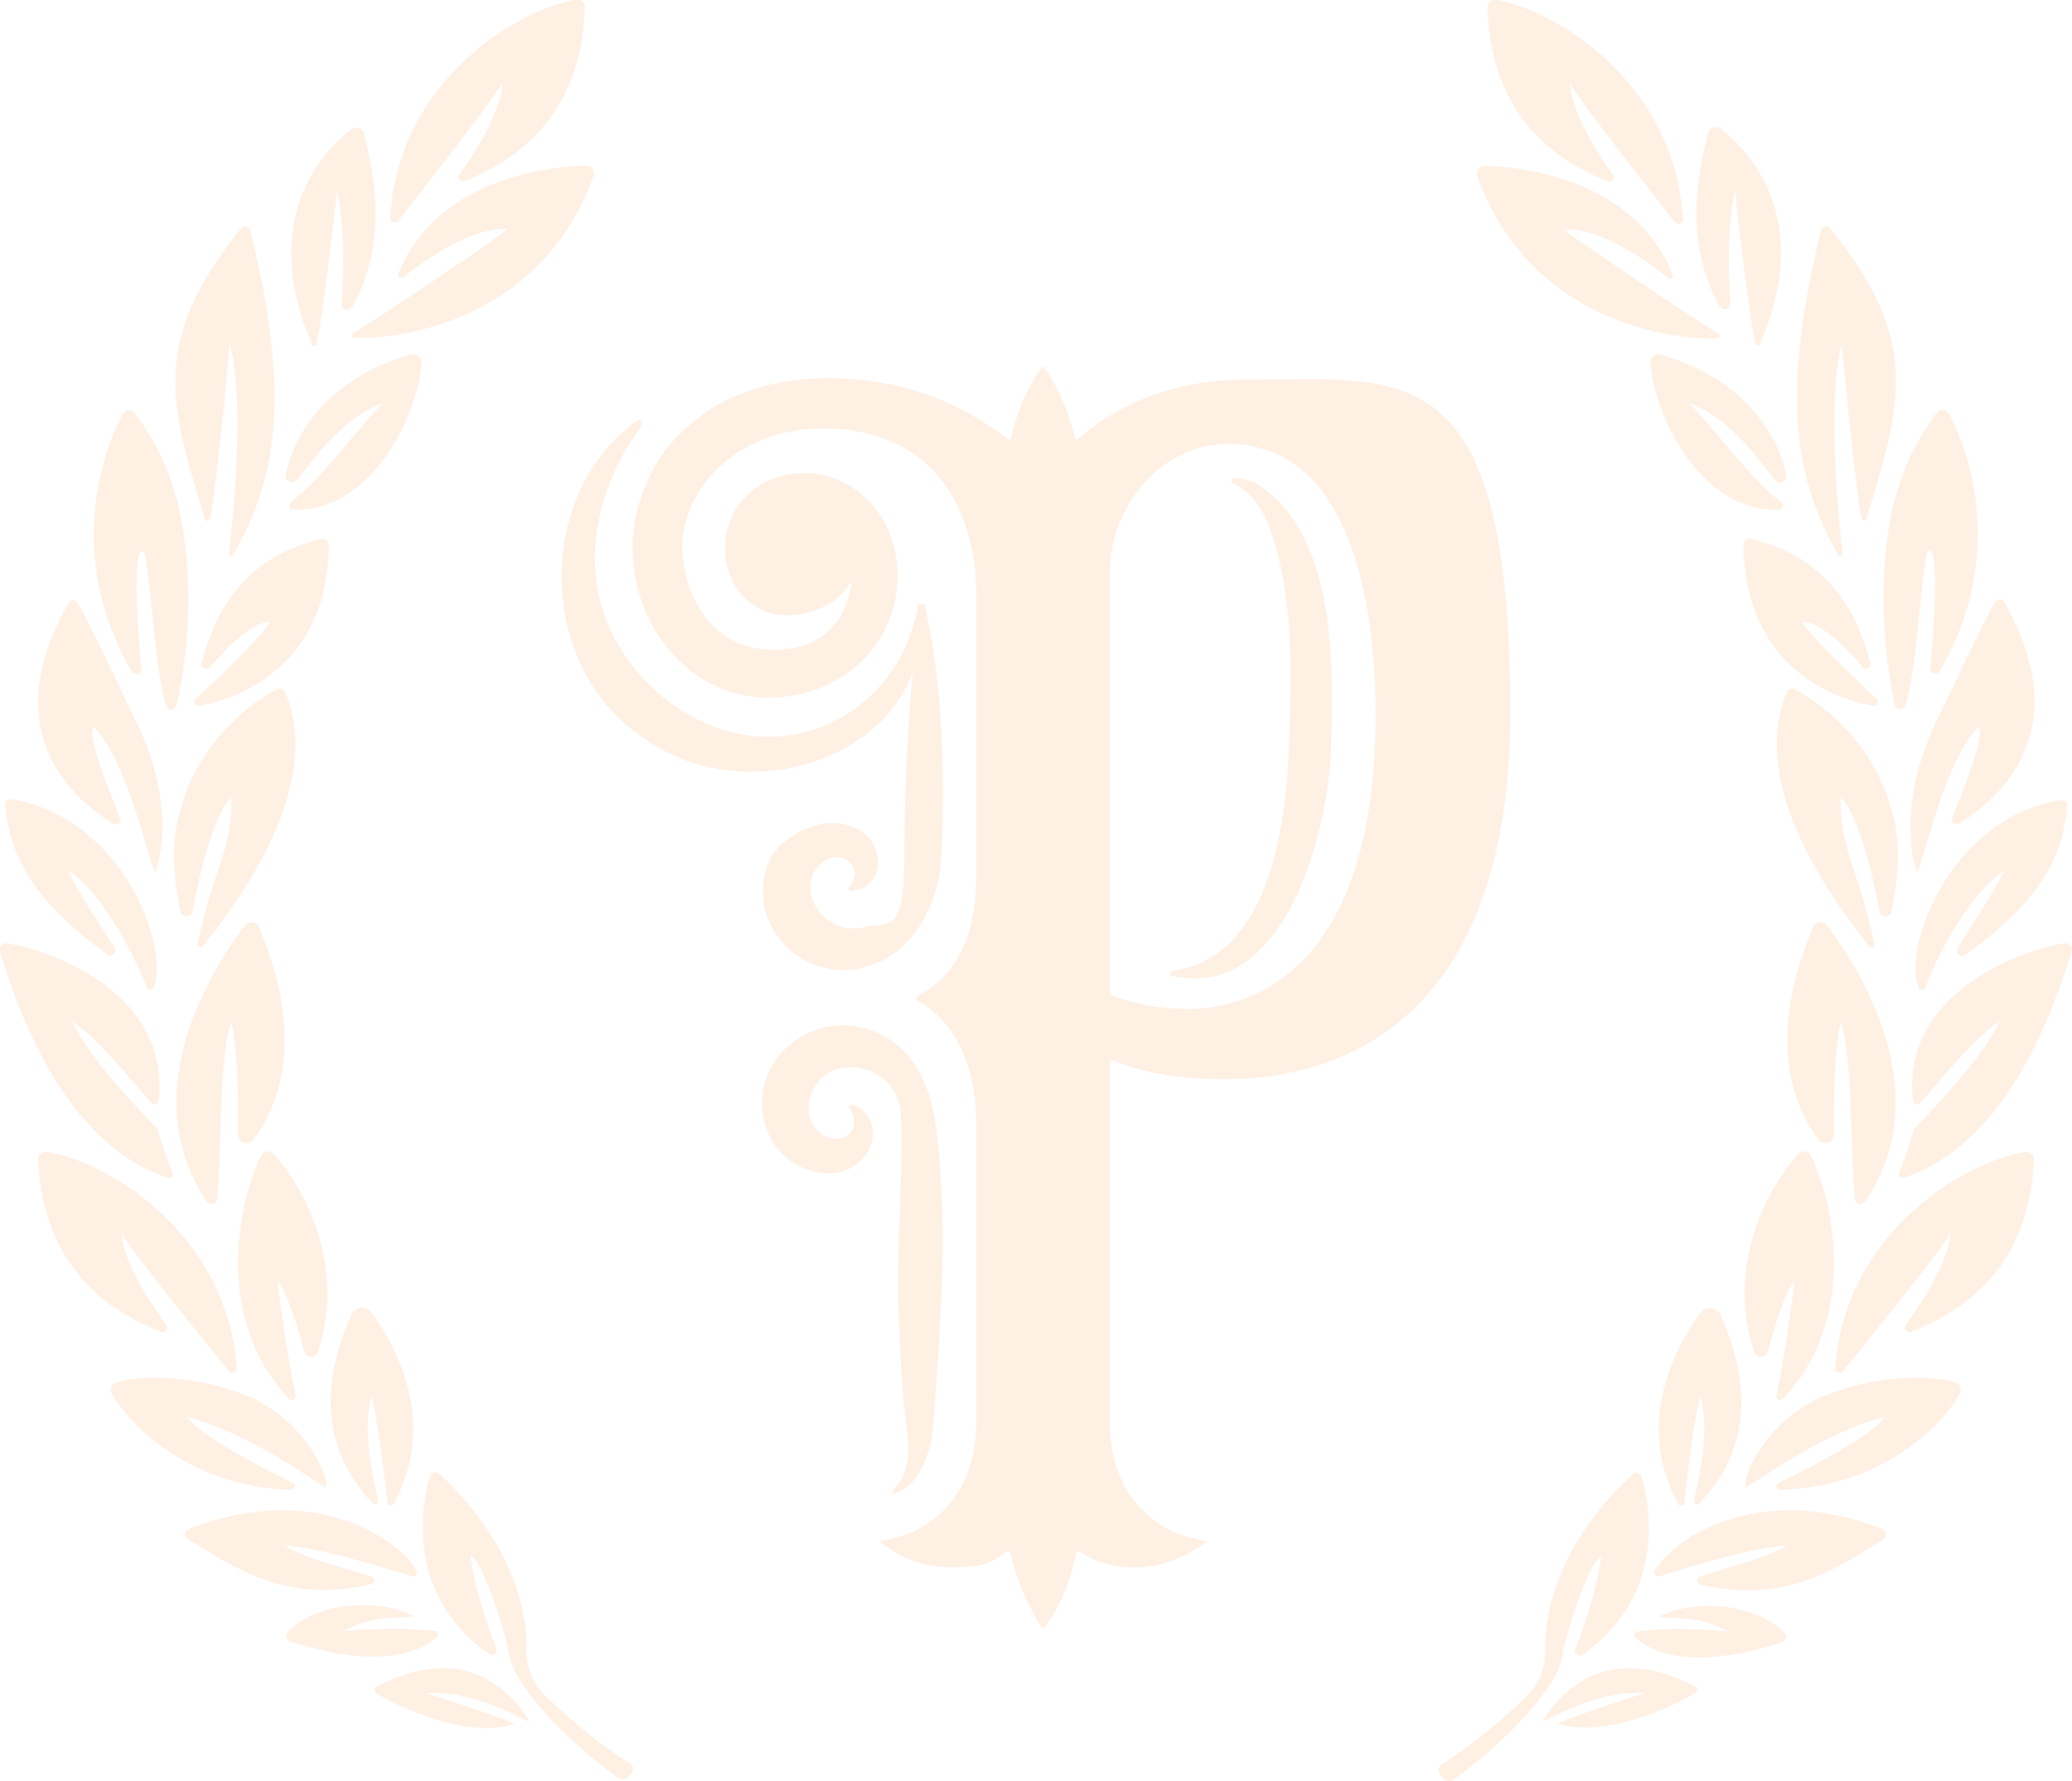
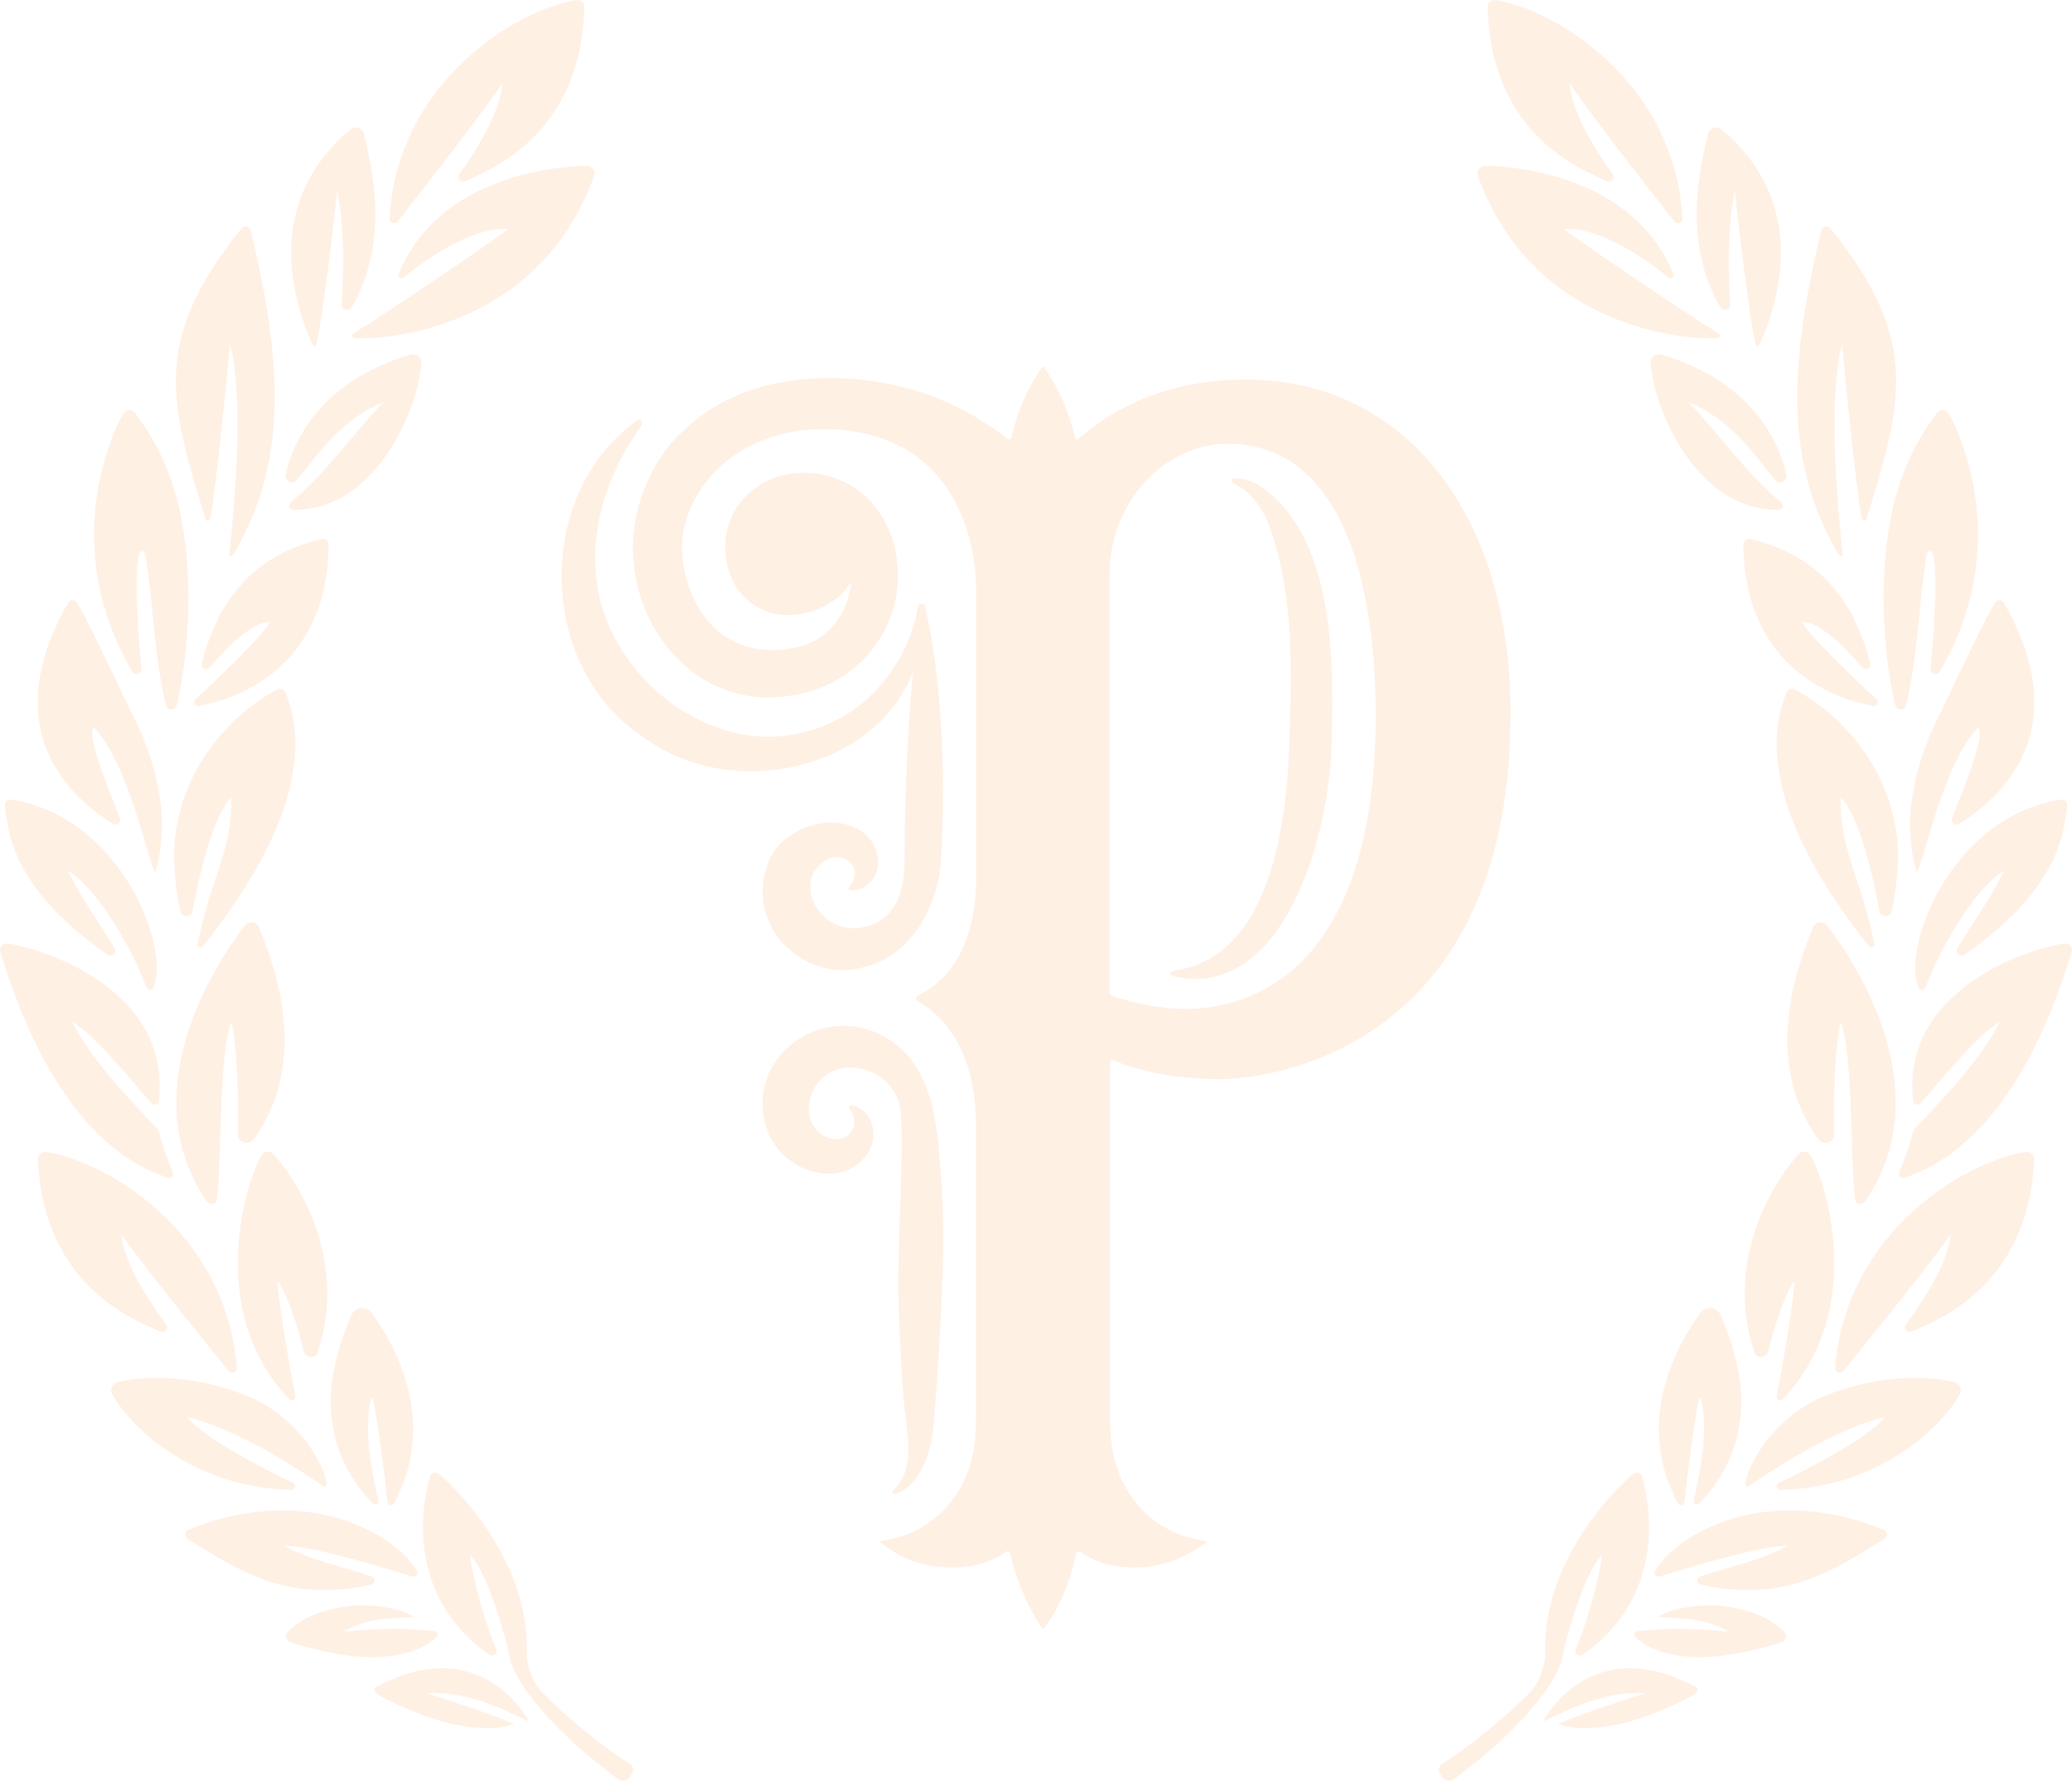
- <svg xmlns="http://www.w3.org/2000/svg" id="Layer_1" version="1.1" viewBox="0 0 529.3 454.9">
+ <svg xmlns="http://www.w3.org/2000/svg" id="Layer_1" version="1.1" viewBox="0 0 529.268 454.876">
  <defs>
    <style>
      .st0 {
        fill: #fff0e4;
      }
    </style>
  </defs>
-   <path class="st0" d="M233.2,171.5c-1.3,13.6-2.2,30.6-2.2,49s-4.8,15.1-9.9,16.3c-11.8,3-19.5-12.2-9.6-17.3,3.9-2,9.6,2.1,5.4,7.1-.3.3-.1.8.3,1,4.8-.2,7.3-3.8,7.1-7.8-.5-7-6.9-9.6-11.8-9.6s-14.3,4-16.5,11c-5.3,15.7,9.2,29.3,23.5,26.2.5-.1,1.1-.2,1.6-.4,14-3.7,18.7-19.1,19.2-26,1.3-19.5.7-46.7-4.2-66.7h-1.5c-2.3,14.7-12.3,27.4-26.5,32-5.8,1.9-12,2.5-18,1.4-13.8-2.4-25.5-11.4-32.4-23.4-10.2-17.5-5.9-38.7,5.8-55,1.1-1.5.3-2.6-1.2-1.5-26,19-25.1,63.4,2.7,81.1,22.6,16.2,59.1,7.6,68.2-17.3Z" />
-   <path class="st0" d="M321.5,123.9c-1.8-1.2-4-1.7-6.2-1.8-.6-.1-1.1.9-.4,1.3,4.5,2.1,7.5,6.4,9.3,11,6.4,17.8,5.7,36.5,5.1,55.5-.8,23.1-5.7,54.9-29.8,58.1-.8,0-.8,1.1,0,1.3,28.1,6.6,40.4-35.8,40.6-61,.6-21.6.3-52.1-18.7-64.5Z" />
-   <path class="st0" d="M318.3,97c-20.7,0-34.5,7.7-43.1,15.3-.3,0-.4-.1-.6-.2-2.3-11-8-18.4-8-18.4h-.4s-5.4,6.9-7.9,18c-.1.7-.7.6-1.1.3-1.6-1.3-3.4-2.5-5.3-3.7-4.2-2.8-8.8-5.1-13.6-7-11.7-4.3-24.9-5.8-37-3.9-9,1.3-17.1,4.7-23.5,9.8-1.9,1.5-3.6,3.1-5.3,4.8-10.3,11.2-10.8,24.8-10.9,26.2-.4,11.3,3.7,22.2,11.1,29.8,6.4,6.6,14.6,10.2,23.2,10.2,21.1,0,33.4-15.5,33.4-30.9s-10.7-25.8-22.6-26.4c-12.5-.6-21.4,8.1-21.5,18.9v.2c0,5.9,2.8,14.3,12.4,16.8,4.9,1.3,15-.4,19.4-7.6.1-.2.4-.3.4,0-.3,3.7-3.1,15.1-16.2,16.6-.2,0-.5.1-.8,0-.8.1-1.7.2-2.5.2h-1c-6.4-.2-11.5-2.5-15.5-6.9-5.4-5.9-7.4-14.8-7.1-20.9.4-6.6,3.8-13.4,9.2-18.7,6-5.7,14.3-9.3,23.3-9.9,11.3-.8,21.4,2,28.6,7.8,5.5,4.5,9.7,11.1,12,19.2,1.3,4.6,2,9.5,2,14.6v72.8c0,21-10.2,28.1-14.9,30.3-.6.3-.7,1.1,0,1.4,4.7,2.5,14.5,10.4,14.9,30.4v77.1c0,24.3-18.8,29.2-19.6,29.4l-5.2,1.2,4.4,3c.3.1,5.5,3.6,14.2,3.6s10-1.3,13.9-4c.4-.3.8,0,1,.4,2.4,10.3,7,17.4,8.1,19.1.2.2.4.2.6,0,1.2-1.6,6-8.4,8.1-19.1.1-.4.6-.6,1-.4,4.1,2.8,9,4.2,14.7,4,5.5-.1,10.8-2,15.4-5l2.4-1.6-5.2-1.2c-.8-.2-19.7-5.1-19.7-29.4v-91.7c0-.5.4-.8.8-.6,5,2.1,13.9,4.8,27.7,4.8s73.8-1.1,73.8-93.6-27.2-85.1-67.5-85.1ZM302.8,257.7c-2.1,0-4.2-.1-6.2-.4-1,0-2-.3-2.9-.4-1.6-.3-3-.6-4.2-.9-.8-.1-1.4-.4-2.1-.5-.6-.2-1.3-.4-1.8-.6-.5-.2-1-.4-1.4-.5-.4-.1-.7-.5-.7-.9v-107c0-17.9,13.8-33.1,30.1-33.1,34.2,0,37.8,48.2,37.8,69,0,68-34,75.4-48.6,75.4Z" />
-   <path class="st0" d="M217.7,282.3c-.8-.2-1,.5-.7.9,2,2.6,1.4,5.6-.6,6.9-1.9,1.3-4.8.8-6.3-.2-4.2-2.8-4.3-8-2.1-12,5.1-9.3,21.1-5.8,22.1,6.4.9,11.9-1.3,34.8-.5,52.5.3,7.6.8,18.5,1.8,26.1.8,6.2,1.7,13.3-3.4,17.8-.3.3,0,1.1.6.8,7.1-2.4,9.4-11.6,9.9-18.6.6-7.6,1.4-18.6,1.7-26.2.8-15.1,1-25.2-.2-40.3-.8-10.3-2.2-26-15.3-32.3-16-7.8-34.9,6.6-28.9,24.3,3.6,11.3,20.6,16.3,26.4,4.9,2.1-4.4,0-9.9-4.6-11.1Z" />
-   <path class="st0" d="M490.2,252.5c.3.6,1.4.5,1.6-.1,3.4-9.3,11.9-24.7,20-29.8-2.3,5.5-9,14.8-11.8,19.8-.6,1,.8,2.4,1.9,1.6,23-16.2,25.2-29,26.2-38.2,0-.9-.8-1.6-1.8-1.4-28.6,4.7-40.7,38.8-36,48.2Z" />
-   <path class="st0" d="M488.1,214.8c.3,3.4.9,6.1,1.6,8,1.7-2.2,6.8-28.1,15.7-37.1,1.9,2-3.9,16.3-6.7,23.2-.4,1.1.8,2.1,1.9,1.4,8.8-5.6,30.7-22.4,11.4-56.5-.5-.9-1.8-.9-2.3,0-3.6,6.1-11.5,23.3-14.2,28.7-7.1,14.2-7.9,25.4-7.3,32.2Z" />
-   <path class="st0" d="M484.1,180.2c.3,1.3,2.3,1.4,2.7,0,3.1-11.5,3.3-27,5.4-38.9,2.8-4.1,2.5,13.1.9,29.5,0,1.3,1.7,1.9,2.4.7,17.8-30.5,6.6-58.1,2.3-65.9-.6-1.1-2.2-1.2-3-.2-5.6,7.5-9.9,16.3-11.9,27.3-3.2,17.3-1.5,35.6,1.2,47.5Z" />
-   <path class="st0" d="M473.9,306.4c.2,1.3,1.9,1.6,2.6.5,19.3-28.3-2.7-61.3-9.9-70.6-.9-1.2-2.8-.9-3.4.5-4,9.4-13.3,34.3,1.3,54.3,1.2,1.7,4,.9,4-1.2-.1-8,0-21.7,1.7-28.7,3.2,7.8,2.4,35.4,3.7,45.2Z" />
-   <path class="st0" d="M455.4,357.4c20.7-21.7,11.8-53.5,7.1-62.3-.6-1.1-2.2-1.3-3-.4-5.3,5.6-19.5,26.1-11.4,50.7.6,1.6,3,1.6,3.5-.1,1.5-5.6,3.7-13.6,6.7-18.1-.2,5.1-3,21.8-4.5,29.4-.2.9,1,1.4,1.6.8Z" />
-   <path class="st0" d="M434.1,384.1c15.4-16.1,11.4-34.8,5.4-48.2-.9-2-3.8-2.3-5.1-.5-5.9,8-17.2,27.8-5.7,48.8.4.7,1.5.5,1.6-.3.7-6.6,2.8-24.1,4.1-27.1,2.4,8.1-.3,20.9-1.7,26.6-.2.8.8,1.3,1.4.7Z" />
-   <path class="st0" d="M424.3,90.5c-1.4-.4-2.7.7-2.7,2.2,1,13.9,13.2,38.3,32.8,37.5,1,0,1.4-1.3.6-1.9-8.6-6.9-14.4-15.6-23.6-25.5,10.2,4.2,15.9,12.1,22,19.8,1.1,1.4,3.3.3,2.9-1.4-2.9-12.7-12.9-25-32-30.6Z" />
-   <path class="st0" d="M475.7,170.5c.8.9,2.3.2,2.1-1-6.4-25.7-23.9-30-30.3-31.8-1-.3-2.1.5-2.1,1.5.3,32.3,24.8,39.8,33.2,41.1.9.2,1.5-1,.9-1.6-4.6-4.4-16.2-15.2-19.2-19.9,4.6.2,10.4,5.6,15.5,11.7Z" />
-   <path class="st0" d="M484.3,211.8c-3.8-22.2-20.6-32.9-25.7-35.7-.8-.4-1.8,0-2.2.8-9.9,24,12,53.3,21.1,64.9.5.6,1.4.1,1.3-.6-3.4-17.6-8.9-23.7-8.6-37.7,4.7,5.5,7.9,18.3,9.9,29.3.3,1.7,2.8,1.7,3.1,0,1.6-7.7,2.1-14.7,1.1-21Z" />
-   <path class="st0" d="M470.7,141.5c-1.5-12.9-3.8-40-.2-53.7,0,0,2.8,31,4.9,44.1.2,1.3,1.1,1.3,1.3.9,8.9-29.4,14.4-45.4-9.2-74.5-.7-.8-2.1-.5-2.3.5-9.7,39.6-7.7,62.1,4.4,83,.3.5,1.1.3,1-.3Z" />
-   <path class="st0" d="M442,77.8c-.4-7.6-.9-19.5,1.2-29.1,1,9.4,3.7,32.4,5.3,39.3.1.5.8.5,1,0,14.2-32.5-3-49.6-9.9-55.1-1.2-.9-2.9-.3-3.3,1.1-2.2,9.3-6.6,27.5,3.1,44.4.7,1.2,2.6.7,2.6-.7Z" />
-   <path class="st0" d="M410.5,46.3c1.2.5,2.2-.8,1.5-1.7-5.2-7.2-10.5-16.5-11-23.3,3.2,4.9,9,12.7,26.8,35.4.7.9,2.1.4,2.1-.7C427.9,20.7,396.9,2.4,382.2,0c-1.2-.2-2.3.7-2.2,1.9.8,29.7,19.8,39.9,30.5,44.4Z" />
-   <path class="st0" d="M438.7,86.4c.6,0,.8-.9.2-1.2-7.4-4.5-35.9-23.8-39.6-26.6,9.6-.6,21.9,8.4,26.8,12.4.6.5,1.5-.1,1.2-.9-9.7-24.2-38.2-27.5-48-27.7-1.4,0-2.4,1.4-1.9,2.7,14,38.5,52.2,41.9,61.2,41.3Z" />
-   <path class="st0" d="M399.2,422.7c0-.1,0-.2,0-.3h0c0,0,0,0,0-.1,1.7-7.8,6.3-21.9,9.8-25,0,2.8-2.6,14.4-6.6,24-.5,1.1.9,2.2,2,1.4,4.3-3.1,7.9-6.8,10.6-10.8,3.4-5.2,5.4-11,6-17.4.7-7.3-.6-13.7-1.6-17.2-.3-1-1.6-1.4-2.4-.6-5.7,5.1-22.6,22.5-22.3,45.1,0,4.2-1.4,8.3-4.5,11.3-7.7,7.5-14.5,12.9-21.8,17.6-1,.6-1.2,1.9-.5,2.8l.6.7c.7.9,2,1.1,2.9.4,14.3-10.5,25.5-22.9,27.6-30.6,0-.4.2-.8.2-1.1Z" />
-   <path class="st0" d="M433.1,430.9c-4.6-2.4-9-4-13.2-4.5-4.1-.5-8-.1-11.7,1.1-2.9,1.1-5.6,2.7-8.1,4.9-3.4,3-5.3,6.1-6,7.3,1,.2,13.4-8.1,26.2-7.2,0,0-15.8,4.9-22.4,7.8,12.1,4,30-4.6,35.2-7.8.7-.4.6-1.4,0-1.7Z" />
-   <path class="st0" d="M423.5,413c2.2.7,10.5-.6,18,3.8-9.2-.9-17.3-.9-23.2,0-.8.1-1.1,1-.5,1.6,3.7,3.4,14,8.7,37.3,1.2,1-.3,1.5-1.6.8-2.4-5.9-6.7-21.9-9.5-32.3-4.1Z" />
-   <path class="st0" d="M481.1,390.7c-33.2-13.2-55,3.8-58.4,10.7-.4.8.4,1.6,1.2,1.3,5.7-1.8,24.9-7.8,32.6-7.8-6,3.5-14.9,5.3-22.2,7.9-1,.3-.9,1.8.1,2,22.1,5.3,35.7-4.8,46.8-11.6,1-.6.9-2-.2-2.4Z" />
-   <path class="st0" d="M499.1,353c-10.3-2.5-24.2-.3-34,4-14.9,6.6-20.8,22.3-18.9,22.9.5,0,19.7-14.2,35.3-17.9-4.3,5.5-19.9,13.3-27.1,16.8-1,.5-.6,1.8.5,1.8,26.2-.7,41.7-17,45.7-24.5.7-1.3,0-2.8-1.5-3.1Z" />
-   <path class="st0" d="M517.4,294.3c-14.8,2.2-46.1,20.1-48.6,55.2,0,1.1,1.4,1.6,2.1.7,18.2-22.5,24.1-30.2,27.4-35-.7,6.8-6.1,16-11.5,23.2-.7,1,.3,2.2,1.5,1.8,10.7-4.3,30-14.3,31.3-44,0-1.2-1-2.1-2.2-1.9Z" />
-   <path class="st0" d="M527.3,241c-9.9,1.4-41.9,12.3-38.6,40.3.1.9,1.2,1.2,1.8.5,4.7-5.2,13.5-16.5,20.3-20.9-3.5,7.8-13.6,18.9-21.4,27.1-.5.5-.7,1.1-.9,1.7-1.2,4.8-2.3,6.9-3.4,9.9-.3.7.5,1.5,1.2,1.3,27.2-8.9,38.8-44.8,42.9-57.8.4-1.2-.6-2.3-1.9-2.1Z" />
-   <path class="st0" d="M27.4,243.9c1.1.8,2.5-.5,1.9-1.6-2.9-5-9.5-14.2-11.8-19.8,8.1,5.1,16.5,20.5,20,29.8.2.6,1.3.7,1.6.1,4.7-9.4-7.5-43.5-36-48.2-1-.2-1.9.6-1.8,1.4,1.1,9.1,3.3,22,26.2,38.2Z" />
-   <path class="st0" d="M28.8,210.4c1,.7,2.3-.3,1.9-1.4-2.8-7-8.7-21.2-6.7-23.2,8.9,9,14,34.9,15.7,37.1.6-1.9,1.3-4.6,1.6-8,.6-6.9-.1-18-7.3-32.2-2.7-5.4-10.6-22.6-14.2-28.7-.5-.9-1.8-.9-2.3,0-19.4,34.1,2.6,50.9,11.4,56.5Z" />
-   <path class="st0" d="M36.1,170.9c-1.6-16.4-1.9-33.6.9-29.5,2.1,12,2.3,27.5,5.4,38.9.4,1.3,2.3,1.3,2.7,0,2.8-12,4.5-30.2,1.2-47.5-2-11-6.3-19.8-11.9-27.3-.8-1-2.4-.9-3,.2-4.3,7.8-15.5,35.5,2.3,65.9.7,1.2,2.5.6,2.4-.7Z" />
-   <path class="st0" d="M64.8,291.1c14.6-20,5.3-44.9,1.3-54.3-.6-1.4-2.5-1.6-3.4-.5-7.2,9.2-29.2,42.2-9.9,70.6.8,1.1,2.5.8,2.6-.5,1.3-9.8.4-37.4,3.7-45.2,1.7,6.9,1.8,20.7,1.7,28.7,0,2.1,2.8,2.9,4,1.2Z" />
-   <path class="st0" d="M81.2,345.4c8.1-24.5-6.1-45.1-11.4-50.7-.9-.9-2.5-.7-3,.4-4.7,8.7-13.6,40.6,7.1,62.3.6.7,1.8.1,1.6-.8-1.5-7.6-4.3-24.3-4.5-29.4,3,4.6,5.3,12.5,6.7,18.1.5,1.7,2.9,1.8,3.5.1Z" />
-   <path class="st0" d="M99,383.8c.1.8,1.2,1,1.6.3,11.5-21,.2-40.7-5.7-48.8-1.3-1.8-4.2-1.5-5.1.5-6,13.4-10,32.1,5.4,48.2.6.6,1.6.1,1.4-.7-1.4-5.7-4.1-18.5-1.7-26.6,1.2,3,3.3,20.5,4.1,27.1Z" />
-   <path class="st0" d="M75.9,122.6c6.1-7.7,11.8-15.6,22-19.8-9.2,9.9-15,18.6-23.6,25.5-.8.7-.4,1.9.6,1.9,19.6.8,31.8-23.6,32.8-37.5,0-1.4-1.3-2.5-2.7-2.2-19.2,5.6-29.1,17.9-32,30.6-.4,1.7,1.8,2.8,2.9,1.4Z" />
-   <path class="st0" d="M81.8,137.7c-6.5,1.9-23.9,6.1-30.3,31.8-.3,1.1,1.3,1.9,2.1,1,5.2-6.1,11-11.6,15.5-11.7-3,4.7-14.6,15.6-19.2,19.9-.7.6,0,1.8.9,1.6,8.4-1.4,32.9-8.9,33.2-41.1,0-1-1.1-1.8-2.1-1.5Z" />
-   <path class="st0" d="M51.8,241.8c9.2-11.6,31.1-40.9,21.1-64.9-.3-.8-1.4-1.2-2.2-.8-5.2,2.7-22,13.5-25.7,35.7-1.1,6.2-.5,13.3,1.1,21,.3,1.7,2.8,1.7,3.1,0,2-11,5.2-23.7,9.9-29.3.3,14-5.2,20.1-8.6,37.7-.1.7.8,1.1,1.3.6Z" />
-   <path class="st0" d="M53.8,131.9c2.2-13.1,4.9-44.1,4.9-44.1,3.7,13.7,1.3,40.8-.2,53.7,0,.6.7.8,1,.3,12.2-20.8,14.2-43.4,4.4-83-.2-1-1.6-1.3-2.3-.5-23.5,29.1-18.1,45.1-9.2,74.5.1.4,1,.5,1.3-.9Z" />
-   <path class="st0" d="M80.8,88c1.6-6.9,4.3-29.9,5.3-39.3,2.1,9.6,1.6,21.5,1.2,29.1,0,1.4,1.8,1.9,2.6.7,9.7-16.9,5.3-35.1,3.1-44.4-.3-1.4-2.1-2-3.3-1.1-6.9,5.5-24,22.6-9.9,55.1.2.5.9.4,1,0Z" />
-   <path class="st0" d="M101.6,56.6c17.8-22.7,23.5-30.5,26.8-35.4-.5,6.9-5.8,16.1-11,23.3-.7,1,.4,2.2,1.5,1.7,10.6-4.4,29.7-14.7,30.5-44.4,0-1.2-1-2.1-2.2-1.9-14.7,2.4-45.7,20.7-47.5,55.8,0,1.1,1.4,1.6,2.1.7Z" />
-   <path class="st0" d="M101.8,70c-.3.7.6,1.3,1.2.9,4.9-4,17.2-13,26.8-12.4-3.6,2.9-32.1,22.2-39.6,26.6-.5.3-.4,1.2.2,1.2,9,.5,47.3-2.8,61.2-41.3.5-1.3-.5-2.7-1.9-2.7-9.8.2-38.3,3.5-48,27.7Z" />
-   <path class="st0" d="M160.8,450.5c-7.3-4.8-14.1-10.1-21.8-17.6-3.1-3-4.5-7.1-4.5-11.3.3-22.6-16.6-40-22.3-45.1-.8-.7-2.1-.4-2.4.6-1,3.5-2.3,9.9-1.6,17.2.6,6.4,2.6,12.3,6,17.4,2.7,4.1,6.2,7.7,10.6,10.8,1,.8,2.4-.2,2-1.4-4-9.6-6.6-21.2-6.6-24,3.5,3.1,8.1,17.2,9.8,25,0,0,0,0,0,0h0c0,.1,0,.2,0,.3,0,.4.1.7.2,1.1,2.1,7.8,13.3,20.2,27.6,30.6.9.7,2.2.5,2.9-.4l.6-.7c.7-.9.4-2.2-.5-2.8Z" />
-   <path class="st0" d="M135.2,439.7c-.7-1.2-2.6-4.4-6-7.3-2.5-2.2-5.2-3.8-8.1-4.9-3.6-1.3-7.6-1.7-11.7-1.1-4.2.6-8.6,2.1-13.2,4.5-.7.3-.7,1.3,0,1.7,5.2,3.2,23.1,11.9,35.2,7.8-6.5-2.9-22.4-7.8-22.4-7.8,12.8-.9,25.3,7.3,26.2,7.2Z" />
-   <path class="st0" d="M111,416.7c-5.9-.8-14-.8-23.2,0,7.5-4.4,15.8-3.2,18-3.8-10.4-5.4-26.4-2.7-32.3,4.1-.7.8-.3,2.1.8,2.4,23.3,7.5,33.6,2.2,37.3-1.2.6-.5.3-1.5-.5-1.6Z" />
-   <path class="st0" d="M94.8,404.8c1.1-.3,1.2-1.7.1-2-7.3-2.5-16.3-4.4-22.2-7.9,7.7,0,26.9,6.1,32.6,7.8.8.2,1.6-.6,1.2-1.3-3.4-6.9-25.2-23.9-58.4-10.7-1.1.4-1.1,1.9-.2,2.4,11.2,6.8,24.7,16.9,46.8,11.6Z" />
-   <path class="st0" d="M74.8,378.8c-7.2-3.5-22.7-11.3-27.1-16.8,15.6,3.7,34.7,17.8,35.3,17.9,1.9-.6-4-16.2-18.9-22.9-9.8-4.3-23.7-6.5-34-4-1.5.3-2.2,1.9-1.5,3.1,4.1,7.4,19.6,23.8,45.7,24.5,1,0,1.4-1.3.5-1.8Z" />
-   <path class="st0" d="M42.5,338.4c-5.4-7.1-10.8-16.3-11.5-23.2,3.3,4.8,9.2,12.6,27.4,35,.7.9,2.1.4,2.1-.7-2.6-35.1-33.9-53.1-48.6-55.2-1.2-.2-2.2.7-2.2,1.9,1.4,29.6,20.6,39.7,31.3,44,1.2.5,2.2-.8,1.5-1.8Z" />
-   <path class="st0" d="M42.9,300.9c.8.3,1.5-.5,1.2-1.3-1.1-3-2.2-5.1-3.4-9.9-.2-.6-.4-1.2-.9-1.7-7.8-8.2-17.9-19.2-21.4-27.1,6.8,4.4,15.6,15.7,20.3,20.9.6.7,1.7.3,1.8-.5,3.3-28-28.7-38.9-38.6-40.3-1.3-.2-2.3.9-1.9,2.1,4,13,15.6,48.9,42.9,57.8Z" />
+   <path class="st0" d="M233.237,171.469c-1.253,13.604-2.2,30.555-2.2,49.005,0,10.612-4.837,15.124-9.933,16.277-11.769,2.974-19.5-12.215-9.583-17.302,3.929-2.016,9.59,2.134,5.35,7.127-.268.315-.107.83.319.966,4.845-.228,7.332-3.751,7.052-7.784-.486-7.017-6.942-9.645-11.771-9.645-6.703,0-14.276,3.98-16.544,11.048-5.339,15.712,9.222,29.302,23.538,26.207.546-.121,1.092-.243,1.638-.424,13.954-3.701,18.718-19.109,19.17-25.965,1.288-19.545.737-46.718-4.163-66.732l-1.5.069c-2.337,14.589-12.287,27.305-26.455,31.933-5.812,1.899-12.01,2.49-17.992,1.42-13.771-2.428-25.481-11.406-32.396-23.418-10.208-17.531-5.906-38.665,5.761-55.049,1.091-1.532.26-2.568-1.211-1.494-26.012,18.999-25.123,63.367,2.669,81.053,22.628,16.197,59.051,7.608,68.25-17.291Z" />
+   <path class="st0" d="M321.502,123.906c-1.839-1.203-4.032-1.697-6.152-1.768-.637-.142-1.133.919-.354,1.273,4.525,2.121,7.497,6.364,9.265,11.032,6.364,17.822,5.658,36.493,5.092,55.516-.849,23.055-5.658,54.88-29.773,58.062-.85.071-.779,1.132,0,1.344,28.147,6.648,40.382-35.785,40.594-60.962.564-21.641.281-52.051-18.671-64.498Z" />
+   <path class="st0" d="M318.32,96.961c-20.65,0-34.512,7.708-43.068,15.346-.283-.071-.354-.142-.637-.212-2.264-10.962-7.993-18.387-7.993-18.387h-.352s-5.376,6.86-7.922,18.034c-.142.708-.708.637-1.06.283-1.626-1.343-3.395-2.546-5.304-3.748-4.173-2.757-8.771-5.092-13.58-7.001-11.739-4.313-24.894-5.799-36.987-3.889-8.981,1.273-17.114,4.668-23.549,9.76-1.91,1.485-3.609,3.111-5.304,4.809-10.256,11.245-10.821,24.752-10.892,26.237-.354,11.316,3.678,22.208,11.102,29.774,6.366,6.578,14.569,10.184,23.197,10.184,21.075,0,33.38-15.488,33.38-30.906,0-16.125-10.677-25.813-22.63-26.45-12.518-.565-21.358,8.062-21.5,18.883v.212c.071,5.94,2.759,14.285,12.376,16.832,4.881,1.343,14.994-.354,19.378-7.568.142-.212.354-.283.354,0-.283,3.748-3.111,15.064-16.196,16.62-.212.071-.494.142-.777.071-.85.141-1.697.211-2.547.211h-.989c-6.366-.211-11.458-2.475-15.489-6.86-5.373-5.87-7.424-14.781-7.072-20.864.425-6.647,3.819-13.436,9.194-18.67,6.012-5.729,14.286-9.265,23.338-9.901,11.316-.778,21.358,1.98,28.572,7.779,5.517,4.526,9.69,11.104,12.022,19.165,1.272,4.597,1.98,9.548,1.98,14.569v72.773c0,21.004-10.184,28.076-14.921,30.269-.637.282-.708,1.131-.073,1.414,4.669,2.475,14.499,10.396,14.923,30.411v77.086c0,24.328-18.812,29.208-19.59,29.42l-5.163,1.203,4.386,2.97c.281.142,5.517,3.607,14.215,3.607,5.304,0,10.042-1.343,13.861-4.031.353-.282.848-.071.989.425,2.405,10.325,7.001,17.397,8.134,19.094.21.212.423.212.635,0,1.202-1.626,6.012-8.416,8.134-19.094.14-.425.635-.636.989-.425,4.103,2.83,8.982,4.173,14.71,4.031,5.517-.141,10.821-1.98,15.417-5.021l2.405-1.556-5.163-1.203c-.779-.212-19.661-5.093-19.661-29.42v-91.726c0-.496.423-.778.848-.637,4.952,2.122,13.932,4.809,27.653,4.809,2.97,0,73.762-1.132,73.762-93.635,0-50.92-27.158-85.078-67.54-85.078ZM302.832,257.712c-2.122,0-4.244-.142-6.225-.425-.989-.071-1.98-.283-2.899-.425-1.556-.282-2.97-.565-4.244-.918-.777-.142-1.414-.354-2.051-.496-.636-.212-1.272-.425-1.837-.566-.496-.212-.991-.353-1.416-.495-.423-.141-.706-.495-.706-.919v-107.001c0-17.893,13.79-33.098,30.127-33.098,34.159,0,37.835,48.161,37.835,68.954,0,68.034-34.016,75.39-48.585,75.39Z" />
+   <path class="st0" d="M217.729,282.336c-.758-.25-1.017.535-.723.924,1.958,2.588,1.39,5.565-.576,6.938-1.864,1.302-4.819.785-6.29-.202-4.18-2.805-4.338-7.973-2.14-11.997,5.071-9.283,21.144-5.818,22.118,6.431.943,11.858-1.31,34.822-.461,52.476.304,7.583.797,18.52,1.76,26.096.782,6.161,1.699,13.254-3.373,17.784-.308.335-.025,1.053.617.818,7.12-2.372,9.363-11.644,9.916-18.602.605-7.606,1.395-18.573,1.697-26.157.79-15.106,1.042-25.202-.181-40.282-.838-10.337-2.244-25.989-15.288-32.336-16.035-7.802-34.883,6.613-28.877,24.266,3.639,11.345,20.626,16.26,26.389,4.914,2.058-4.439.025-9.939-4.588-11.073Z" />
+   <path class="st0" d="M490.211,252.46c.337.587,1.381.496,1.604-.141,3.441-9.28,11.903-24.688,19.97-29.816-2.285,5.546-8.963,14.801-11.825,19.781-.592,1.046.788,2.356,1.884,1.582,22.959-16.218,25.178-29.04,26.243-38.18.084-.864-.791-1.575-1.827-1.416-28.578,4.666-40.713,38.764-36.049,48.189Z" />
+   <path class="st0" d="M488.089,214.849c.273,3.37.934,6.074,1.561,8.016,1.665-2.209,6.792-28.116,15.68-37.083,1.947,2.026-3.938,16.252-6.721,23.219-.418,1.102.847,2.089,1.892,1.431,8.815-5.599,30.739-22.364,11.386-56.472-.497-.888-1.811-.906-2.318-.03-3.554,6.102-11.484,23.27-14.2,28.7-7.131,14.203-7.908,25.352-7.28,32.219Z" />
+   <path class="st0" d="M484.136,180.241c.314,1.318,2.277,1.368,2.652.065,3.107-11.487,3.31-26.978,5.44-38.937,2.84-4.118,2.516,13.134.893,29.49-.098,1.329,1.742,1.879,2.396.702,17.766-30.463,6.603-58.067,2.279-65.915-.618-1.111-2.239-1.236-3-.222-5.631,7.538-9.886,16.269-11.904,27.296-3.213,17.326-1.546,35.555,1.246,47.521Z" />
+   <path class="st0" d="M473.861,306.378c.152,1.285,1.873,1.599,2.636.501,19.277-28.346-2.668-61.329-9.904-70.577-.9-1.152-2.813-.918-3.378.463-4.011,9.404-13.344,34.282,1.3,54.294,1.226,1.689,4.019.879,4-1.216-.11-8.01-.017-21.729,1.664-28.665,3.238,7.836,2.403,35.363,3.682,45.2Z" />
+   <path class="st0" d="M455.447,357.377c20.68-21.681,11.79-53.546,7.092-62.252-.582-1.08-2.155-1.275-3.039-.366-5.259,5.586-19.512,26.137-11.397,50.683.565,1.647,3.045,1.563,3.511-.142,1.456-5.618,3.734-13.572,6.738-18.128-.152,5.138-3.014,21.828-4.495,29.446-.195.882.961,1.446,1.59.759Z" />
+   <path class="st0" d="M434.051,384.08c15.422-16.095,11.362-34.807,5.403-48.227-.91-2.017-3.771-2.332-5.091-.519-5.898,8.038-17.15,27.794-5.697,48.785.409.696,1.497.501,1.599-.273.742-6.621,2.803-24.139,4.051-27.111,2.399,8.109-.333,20.927-1.71,26.639-.202.816.846,1.323,1.446.705Z" />
+   <path class="st0" d="M424.279,90.534c-1.369-.372-2.729.721-2.654,2.169,1.036,13.91,13.242,38.254,32.808,37.494.985-.033,1.428-1.253.626-1.911-8.615-6.855-14.409-15.634-23.625-25.486,10.151,4.179,15.911,12.108,21.972,19.818,1.119,1.365,3.297.282,2.904-1.445-2.947-12.75-12.865-25.002-32.031-30.64Z" />
+   <path class="st0" d="M475.715,170.544c.776.93,2.329.162,2.052-.979-6.393-25.728-23.878-29.951-30.338-31.847-1.033-.342-2.101.451-2.11,1.483.288,32.254,24.81,39.753,33.224,41.111.946.15,1.535-.967.855-1.606-4.646-4.351-16.245-15.213-19.23-19.91,4.575.165,10.362,5.646,15.548,11.747Z" />
+   <path class="st0" d="M484.289,211.821c-3.756-22.199-20.594-32.935-25.75-35.677-.796-.396-1.834-.039-2.176.757-9.932,23.999,11.955,53.326,21.134,64.933.465.558,1.429.141,1.294-.579-3.442-17.635-8.938-23.708-8.597-37.748,4.653,5.548,7.889,18.276,9.896,29.281.292,1.671,2.777,1.653,3.108-.007,1.578-7.692,2.143-14.73,1.091-20.961Z" />
+   <path class="st0" d="M470.711,141.5c-1.451-12.851-3.825-39.963-.174-53.694,0,0,2.765,31.005,4.932,44.126.223,1.312,1.12,1.299,1.252.855,8.923-29.368,14.369-45.378-9.154-74.462-.661-.807-2.085-.516-2.303.501-9.72,39.554-7.725,62.133,4.438,82.962.285.474,1.062.273,1.01-.288Z" />
+   <path class="st0" d="M441.958,77.802c-.398-7.596-.867-19.516,1.199-29.087.954,9.442,3.726,32.42,5.29,39.317.126.482.811.518,1.01.059,14.155-32.489-2.975-49.565-9.867-55.114-1.163-.91-2.921-.305-3.259,1.112-2.218,9.267-6.619,27.518,3.076,44.411.705,1.194,2.631.685,2.552-.698Z" />
+   <path class="st0" d="M410.455,46.264c1.157.483,2.197-.78,1.509-1.749-5.22-7.191-10.519-16.458-11.037-23.311,3.229,4.858,8.968,12.668,26.75,35.355.665.867,2.137.381,2.083-.691C427.891,20.709,396.929,2.4,382.217.025c-1.19-.186-2.258.707-2.215,1.878.786,29.65,19.809,39.927,30.453,44.361Z" />
+   <path class="st0" d="M438.748,86.371c.639-.038.776-.872.241-1.213-7.439-4.46-35.927-23.764-39.563-26.64,9.597-.648,21.857,8.378,26.799,12.376.608.49,1.518-.113,1.222-.858-9.729-24.182-38.207-27.523-47.98-27.675-1.428-.002-2.429,1.378-1.927,2.688,13.955,38.495,52.25,41.857,61.208,41.321Z" />
+   <path class="st0" d="M399.21,422.716c.021-.103.013-.169.034-.272l-.004-.033c-.004-.033.03-.037.06-.075,1.706-7.816,6.327-21.936,9.841-25.01-.082,2.786-2.645,14.359-6.649,23.951-.475,1.133.91,2.153,1.953,1.379,4.338-3.15,7.886-6.763,10.575-10.831,3.377-5.162,5.379-11.011,6.019-17.448.702-7.283-.6-13.699-1.582-17.179-.292-1.033-1.617-1.38-2.438-.647-5.675,5.06-22.612,22.455-22.321,45.092.066,4.17-1.403,8.277-4.479,11.26-7.652,7.484-14.484,12.854-21.753,17.629-.958.629-1.204,1.882-.533,2.781l.56.75c.666.891,1.979,1.083,2.895.414,14.337-10.461,25.516-22.852,27.594-30.626.084-.412.178-.759.232-1.134Z" />
+   <path class="st0" d="M433.094,430.89c-4.557-2.437-8.993-3.955-13.162-4.505-4.096-.526-8.036-.137-11.684,1.149-2.914,1.055-5.648,2.689-8.138,4.858-3.357,2.953-5.333,6.124-6.007,7.317.96.174,13.406-8.065,26.23-7.159,0,0-15.837,4.91-22.355,7.848,12.061,4.049,29.964-4.646,35.168-7.81.677-.391.619-1.353-.052-1.698Z" />
+   <path class="st0" d="M423.501,412.973c2.207.677,10.47-.621,18.001,3.829-9.215-.917-17.302-.913-23.199-.097-.784.104-1.076,1.046-.52,1.574,3.715,3.418,14.035,8.735,37.299,1.201,1.032-.337,1.45-1.63.753-2.44-5.925-6.736-21.911-9.496-32.333-4.067Z" />
+   <path class="st0" d="M481.087,390.72c-33.198-13.213-55,3.789-58.355,10.687-.386.753.379,1.554,1.214,1.31,5.737-1.764,24.902-7.751,32.596-7.836-5.958,3.499-14.948,5.327-22.249,7.867-1.031.337-.946,1.764.129,2.022,22.147,5.251,35.667-4.834,46.85-11.601.962-.595.877-2.022-.186-2.449Z" />
+   <path class="st0" d="M499.098,353.02c-10.319-2.498-24.215-.334-33.985,3.998-14.895,6.62-20.78,22.291-18.905,22.867.543-.086,19.727-14.2,35.285-17.903-4.346,5.489-19.87,13.35-27.067,16.805-.97.456-.564,1.835.477,1.805,26.173-.68,41.67-17.032,45.729-24.457.696-1.252-.081-2.774-1.533-3.115Z" />
+   <path class="st0" d="M517.421,294.271c-14.758,2.193-46.075,20.115-48.633,55.248-.074,1.071,1.388,1.575,2.069.717,18.225-22.464,24.116-30.202,27.44-35.019-.653,6.846-6.133,16.045-11.493,23.171-.707.961.308,2.236,1.475,1.767,10.73-4.302,29.953-14.341,31.319-43.978.066-1.17-.984-2.076-2.177-1.905Z" />
+   <path class="st0" d="M527.275,241.019c-9.879,1.39-41.853,12.322-38.572,40.299.118.857,1.24,1.196,1.823.534,4.702-5.164,13.5-16.455,20.277-20.899-3.483,7.821-13.57,18.882-21.408,27.068-.454.489-.731,1.068-.903,1.675-1.207,4.845-2.331,6.896-3.398,9.941-.267.745.467,1.536,1.244,1.261,27.2-8.852,38.801-44.759,42.85-57.755.381-1.183-.646-2.29-1.912-2.123Z" />
+   <path class="st0" d="M27.423,243.867c1.096.774,2.477-.537,1.885-1.582-2.863-4.98-9.541-14.235-11.825-19.781,8.066,5.128,16.528,20.537,19.969,29.816.224.636,1.268.728,1.604.141,4.665-9.425-7.471-43.523-36.048-48.189-1.037-.159-1.911.552-1.827,1.416,1.065,9.14,3.284,21.961,26.242,38.18Z" />
+   <path class="st0" d="M28.766,210.432c1.046.658,2.311-.33,1.893-1.431-2.783-6.966-8.668-21.193-6.721-23.219,8.887,8.966,14.016,34.873,15.68,37.083.627-1.942,1.288-4.646,1.562-8.016.627-6.866-.15-18.016-7.28-32.219-2.716-5.429-10.647-22.598-14.201-28.7-.507-.876-1.821-.859-2.317.03-19.353,34.108,2.571,50.873,11.386,56.472Z" />
+   <path class="st0" d="M36.147,170.86c-1.623-16.356-1.947-33.608.893-29.49,2.13,11.959,2.333,27.45,5.44,38.937.375,1.303,2.338,1.253,2.652-.065,2.792-11.966,4.459-30.195,1.246-47.521-2.019-11.027-6.273-19.758-11.904-27.296-.762-1.014-2.383-.89-3,.222-4.324,7.848-15.487,35.452,2.279,65.915.654,1.177,2.494.628,2.396-.702Z" />
+   <path class="st0" d="M64.752,291.059c14.644-20.012,5.312-44.891,1.3-54.294-.565-1.381-2.478-1.615-3.378-.463-7.236,9.249-29.181,42.231-9.904,70.577.763,1.099,2.484.784,2.636-.501,1.279-9.837.444-37.365,3.682-45.2,1.681,6.936,1.774,20.654,1.664,28.665-.018,2.095,2.774,2.905,4,1.216Z" />
+   <path class="st0" d="M81.164,345.443c8.116-24.546-6.138-45.097-11.396-50.683-.884-.909-2.457-.715-3.039.366-4.699,8.706-13.588,40.571,7.091,62.252.628.687,1.786.124,1.59-.759-1.48-7.618-4.342-24.308-4.495-29.446,3.004,4.557,5.283,12.51,6.738,18.128.466,1.705,2.945,1.789,3.51.142Z" />
+   <path class="st0" d="M99.003,383.846c.103.774,1.19.969,1.599.273,11.453-20.991.2-40.747-5.698-48.785-1.319-1.813-4.181-1.498-5.091.519-5.959,13.42-10.018,32.132,5.403,48.227.6.618,1.648.111,1.446-.705-1.378-5.711-4.11-18.53-1.711-26.639,1.249,2.971,3.31,20.49,4.051,27.111Z" />
+   <path class="st0" d="M75.861,122.619c6.061-7.71,11.821-15.639,21.972-19.818-9.216,9.853-15.01,18.631-23.625,25.486-.802.657-.359,1.878.626,1.911,19.566.76,31.771-23.584,32.808-37.494.075-1.448-1.286-2.541-2.654-2.169-19.166,5.638-29.084,17.89-32.031,30.64-.393,1.727,1.786,2.81,2.904,1.445Z" />
+   <path class="st0" d="M81.84,137.719c-6.46,1.896-23.945,6.118-30.338,31.847-.277,1.14,1.276,1.909,2.052.979,5.187-6.101,10.973-11.583,15.548-11.747-2.986,4.696-14.584,15.559-19.231,19.91-.679.639-.091,1.756.855,1.606,8.415-1.358,32.936-8.857,33.224-41.111-.009-1.032-1.077-1.825-2.11-1.483Z" />
+   <path class="st0" d="M51.771,241.834c9.179-11.607,31.066-40.934,21.134-64.933-.342-.795-1.38-1.153-2.176-.757-5.155,2.742-21.993,13.478-25.75,35.677-1.052,6.23-.487,13.268,1.091,20.961.331,1.66,2.816,1.678,3.108.007,2.007-11.005,5.243-23.733,9.896-29.281.341,14.04-5.155,20.113-8.597,37.748-.135.72.829,1.137,1.294.579Z" />
+   <path class="st0" d="M53.8,131.931c2.167-13.121,4.931-44.126,4.931-44.126,3.651,13.731,1.276,40.843-.174,53.694-.051.561.725.762,1.01.288,12.164-20.829,14.158-43.408,4.438-82.962-.217-1.017-1.642-1.309-2.303-.501-23.523,29.083-18.078,45.094-9.154,74.462.131.444,1.029.456,1.252-.855Z" />
+   <path class="st0" d="M80.822,88.032c1.564-6.897,4.335-29.876,5.289-39.317,2.066,9.571,1.597,21.492,1.199,29.087-.08,1.382,1.847,1.892,2.551.698,9.696-16.893,5.294-35.144,3.077-44.411-.338-1.417-2.097-2.022-3.259-1.112-6.892,5.549-24.022,22.625-9.867,55.114.199.459.883.423,1.01-.059Z" />
+   <path class="st0" d="M101.59,56.56c17.782-22.687,23.521-30.497,26.75-35.355-.518,6.853-5.818,16.12-11.037,23.311-.688.969.352,2.231,1.509,1.749,10.645-4.435,29.667-14.711,30.454-44.361.042-1.171-1.025-2.064-2.215-1.878-14.712,2.375-45.674,20.684-47.543,55.844-.054,1.072,1.418,1.558,2.083.691Z" />
+   <path class="st0" d="M101.82,70.037c-.295.744.614,1.348,1.222.858,4.941-3.997,17.202-13.024,26.799-12.376-3.636,2.876-32.124,22.18-39.563,26.64-.535.341-.398,1.175.242,1.213,8.957.536,47.252-2.825,61.208-41.321.502-1.31-.499-2.69-1.927-2.688-9.773.152-38.25,3.493-47.979,27.675Z" />
+   <path class="st0" d="M160.804,450.532c-7.27-4.775-14.101-10.144-21.753-17.629-3.076-2.983-4.545-7.089-4.479-11.26.291-22.637-16.647-40.033-22.321-45.092-.821-.733-2.147-.386-2.439.647-.982,3.48-2.284,9.895-1.582,17.179.639,6.437,2.642,12.286,6.019,17.448,2.688,4.068,6.237,7.681,10.574,10.831,1.043.774,2.428-.246,1.953-1.379-4.005-9.592-6.567-21.166-6.65-23.951,3.515,3.075,8.135,17.194,9.842,25.01.03.037.063.042.059.075l-.004.033c.021.103.012.169.033.272.055.375.148.722.232,1.134,2.077,7.774,13.256,20.165,27.593,30.626.917.669,2.23.477,2.895-.414l.56-.75c.67-.899.424-2.152-.534-2.781Z" />
+   <path class="st0" d="M135.165,439.709c-.675-1.193-2.65-4.364-6.007-7.317-2.489-2.169-5.224-3.802-8.138-4.858-3.647-1.286-7.588-1.676-11.684-1.149-4.169.55-8.604,2.068-13.162,4.505-.67.346-.729,1.308-.051,1.698,5.204,3.165,23.107,11.859,35.168,7.81-6.518-2.938-22.355-7.848-22.355-7.848,12.823-.906,25.27,7.333,26.229,7.159Z" />
+   <path class="st0" d="M110.965,416.705c-5.896-.816-13.984-.819-23.199.097,7.532-4.45,15.794-3.153,18.001-3.829-10.423-5.429-26.408-2.669-32.334,4.067-.697.81-.278,2.103.753,2.44,23.264,7.534,33.583,2.217,37.299-1.201.556-.528.264-1.469-.521-1.574Z" />
+   <path class="st0" d="M94.844,404.77c1.076-.258,1.161-1.685.129-2.022-7.3-2.54-16.291-4.369-22.249-7.867,7.694.085,26.859,6.072,32.596,7.836.835.245,1.601-.556,1.215-1.31-3.355-6.898-25.157-23.9-58.355-10.687-1.064.427-1.148,1.854-.187,2.449,11.183,6.767,24.703,16.852,46.85,11.601Z" />
+   <path class="st0" d="M74.842,378.787c-7.197-3.455-22.721-11.316-27.066-16.805,15.557,3.703,34.741,17.817,35.285,17.903,1.874-.577-4.011-16.247-18.905-22.867-9.77-4.332-23.666-6.496-33.985-3.998-1.451.342-2.229,1.864-1.532,3.115,4.058,7.424,19.555,23.776,45.729,24.457,1.041.031,1.446-1.349.476-1.805Z" />
+   <path class="st0" d="M42.464,338.387c-5.36-7.126-10.841-16.325-11.493-23.171,3.325,4.817,9.216,12.555,27.44,35.019.682.858,2.144.354,2.069-.717-2.559-35.132-33.875-53.055-48.633-55.248-1.194-.171-2.244.735-2.178,1.905,1.367,29.637,20.589,39.676,31.32,43.978,1.167.469,2.182-.806,1.475-1.767Z" />
+   <path class="st0" d="M42.93,300.897c.777.274,1.511-.517,1.244-1.261-1.067-3.045-2.191-5.096-3.397-9.941-.172-.607-.449-1.186-.903-1.675-7.838-8.186-17.925-19.247-21.408-27.068,6.777,4.444,15.575,15.736,20.277,20.899.583.662,1.705.323,1.823-.534,3.28-27.976-28.693-38.909-38.572-40.299-1.266-.167-2.293.94-1.913,2.123,4.049,12.996,15.65,48.903,42.85,57.755Z" />
</svg>
